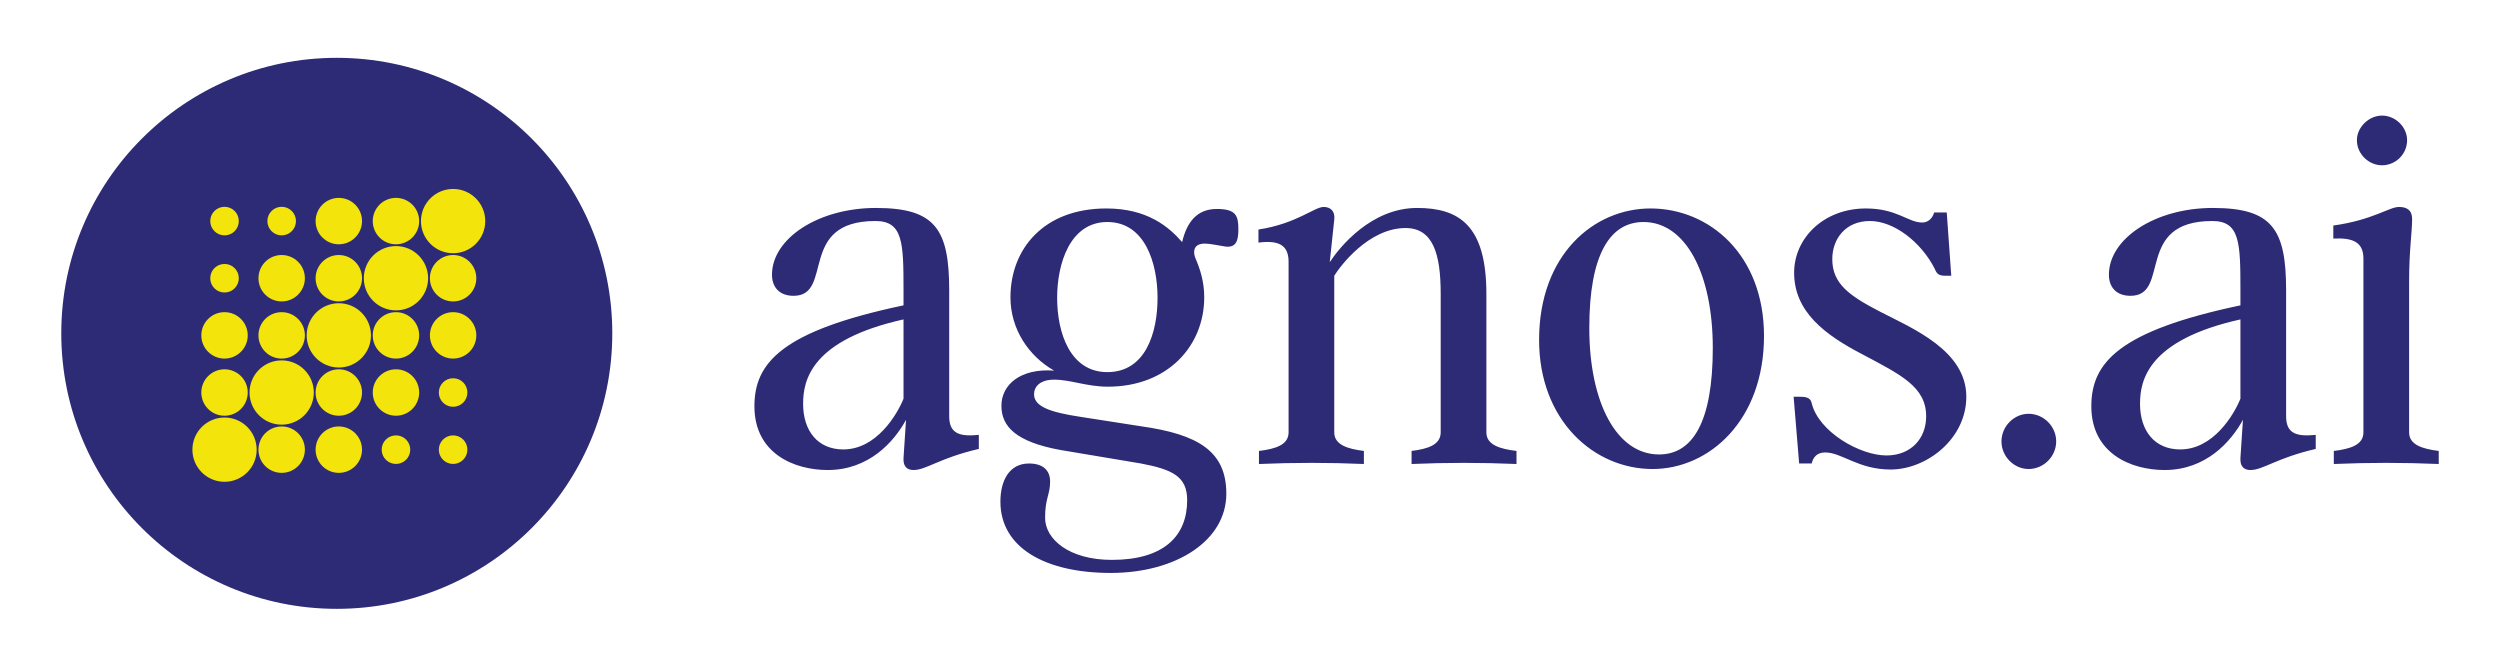
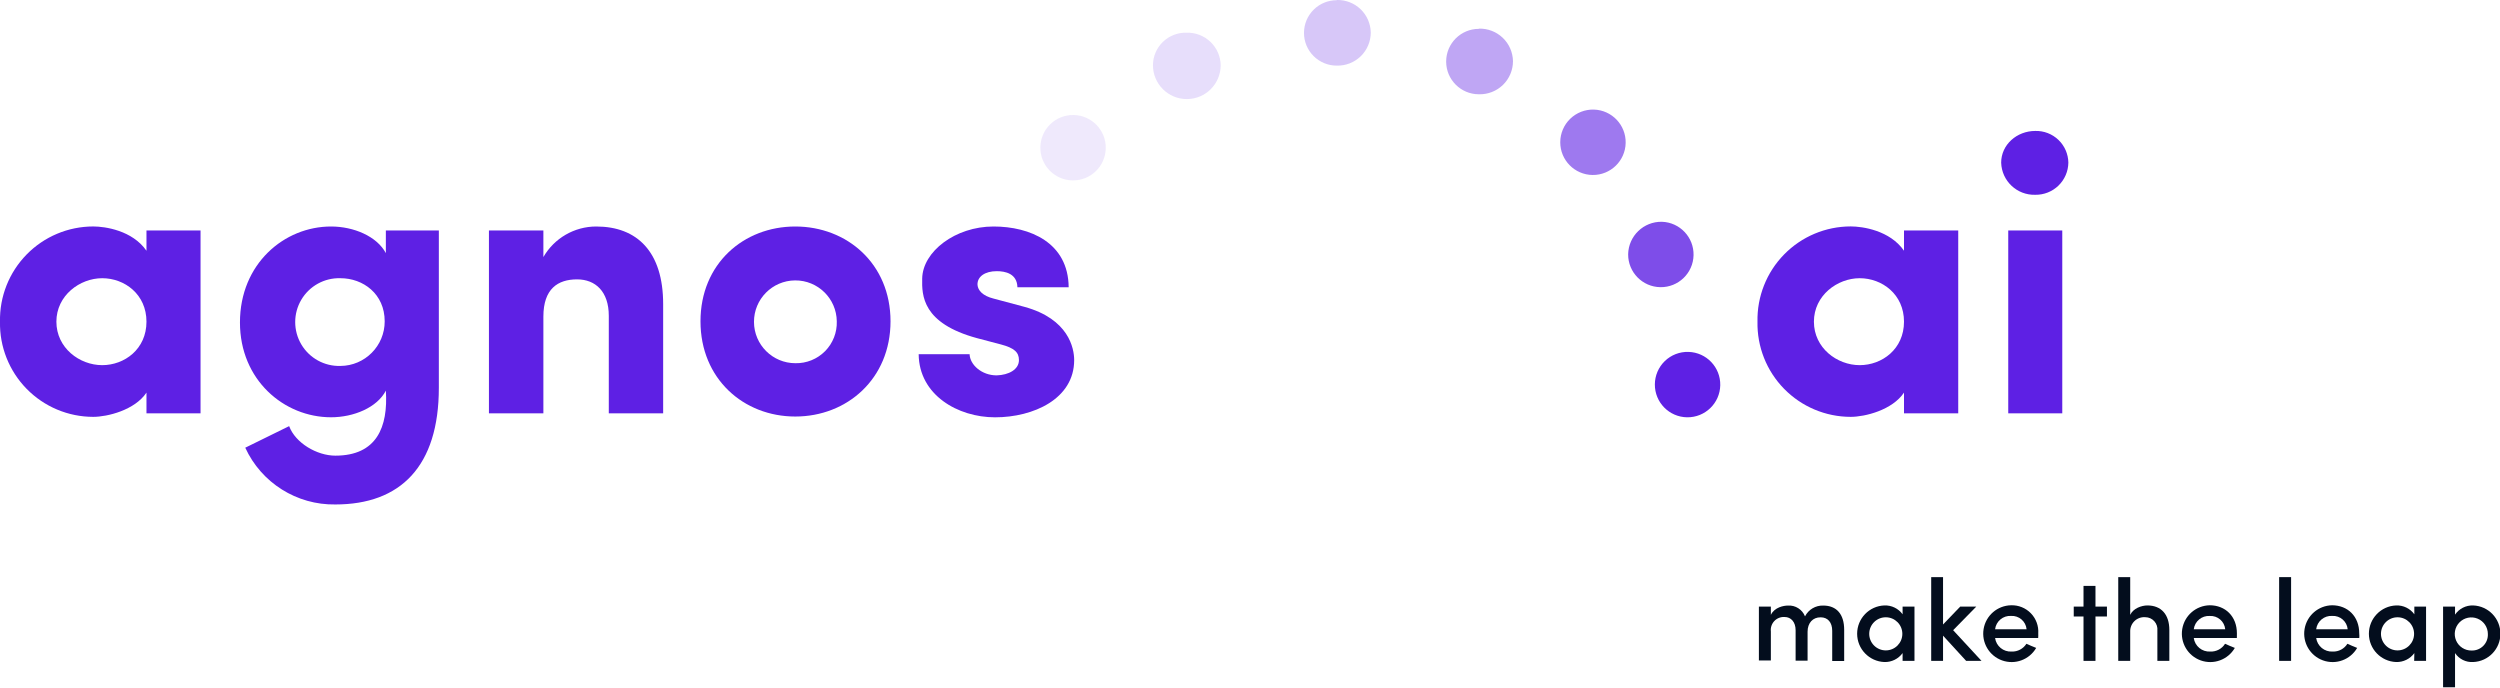
- <svg xmlns="http://www.w3.org/2000/svg" width="100%" height="100%" viewBox="0 0 7500 2000" version="1.1" xml:space="preserve" style="fill-rule:evenodd;clip-rule:evenodd;stroke-linecap:round;stroke-linejoin:round;stroke-miterlimit:10;">
-   <g transform="matrix(12.2449,0,0,12.2449,3705.95,175.835)">
-     <g>
-       <g>
-         <g transform="matrix(1,0,0,1,-330.641,-20.1932)">
-           <g id="SvgjsG1234" transform="matrix(2.7,0,0,2.7,43,20)">
-             <circle cx="25" cy="25" r="25" style="fill:rgb(45,43,117);" />
-           </g>
-           <g transform="matrix(0.875,0,0,0.875,67.25,44.25)">
-             <circle cx="17.998" cy="18" r="3" style="fill:rgb(243,228,11);stroke:rgb(243,228,11);stroke-width:2px;" />
-           </g>
-           <g transform="matrix(0.875,0,0,0.875,67.25,44.25)">
-             <circle cx="33.998" cy="18" r="3" style="fill:rgb(243,228,11);stroke:rgb(243,228,11);stroke-width:2px;" />
-           </g>
-           <g transform="matrix(0.875,0,0,0.875,67.25,44.25)">
-             <circle cx="49.997" cy="18.001" r="5.499" style="fill:rgb(243,228,11);stroke:rgb(243,228,11);stroke-width:2px;" />
-           </g>
-           <g transform="matrix(0.875,0,0,0.875,67.25,44.25)">
-             <circle cx="65.999" cy="18" r="5.5" style="fill:rgb(243,228,11);stroke:rgb(243,228,11);stroke-width:2px;" />
-           </g>
-           <g transform="matrix(0.875,0,0,0.875,67.25,44.25)">
-             <circle cx="81.999" cy="18.001" r="8.001" style="fill:rgb(243,228,11);stroke:rgb(243,228,11);stroke-width:2px;" />
-           </g>
-           <g transform="matrix(0.875,0,0,0.875,67.25,44.25)">
-             <circle cx="17.998" cy="34" r="3" style="fill:rgb(243,228,11);stroke:rgb(243,228,11);stroke-width:2px;" />
-           </g>
-           <g transform="matrix(0.875,0,0,0.875,67.25,44.25)">
-             <path d="M39.497,34.001C39.497,37.036 37.037,39.499 33.999,39.499C30.959,39.499 28.497,37.036 28.497,34.001C28.497,30.961 30.96,28.499 33.999,28.499C37.037,28.5 39.497,30.961 39.497,34.001Z" style="fill:rgb(243,228,11);fill-rule:nonzero;stroke:rgb(243,228,11);stroke-width:2px;" />
-           </g>
-           <g transform="matrix(0.875,0,0,0.875,67.25,44.25)">
-             <circle cx="49.997" cy="34" r="5.499" style="fill:rgb(243,228,11);stroke:rgb(243,228,11);stroke-width:2px;" />
-           </g>
-           <g transform="matrix(0.875,0,0,0.875,67.25,44.25)">
-             <path d="M73.997,34.001C73.997,38.418 70.417,41.999 66.001,41.999C61.581,41.999 57.998,38.418 57.998,34.001C57.998,29.581 61.581,25.998 66.001,25.998C70.417,25.999 73.997,29.582 73.997,34.001Z" style="fill:rgb(243,228,11);fill-rule:nonzero;stroke:rgb(243,228,11);stroke-width:2px;" />
-           </g>
-           <g transform="matrix(0.875,0,0,0.875,67.25,44.25)">
-             <circle cx="82" cy="34" r="5.5" style="fill:rgb(243,228,11);stroke:rgb(243,228,11);stroke-width:2px;" />
-           </g>
-           <g transform="matrix(0.875,0,0,0.875,67.25,44.25)">
-             <circle cx="17.997" cy="50" r="5.5" style="fill:rgb(243,228,11);stroke:rgb(243,228,11);stroke-width:2px;" />
-           </g>
-           <g transform="matrix(0.875,0,0,0.875,67.25,44.25)">
-             <circle cx="33.997" cy="50" r="5.5" style="fill:rgb(243,228,11);stroke:rgb(243,228,11);stroke-width:2px;" />
-           </g>
-           <g transform="matrix(0.875,0,0,0.875,67.25,44.25)">
-             <circle cx="49.998" cy="50" r="8" style="fill:rgb(243,228,11);stroke:rgb(243,228,11);stroke-width:2px;" />
-           </g>
-           <g transform="matrix(0.875,0,0,0.875,67.25,44.25)">
-             <circle cx="65.999" cy="50" r="5.5" style="fill:rgb(243,228,11);stroke:rgb(243,228,11);stroke-width:2px;" />
-           </g>
-           <g transform="matrix(0.875,0,0,0.875,67.25,44.25)">
-             <circle cx="82" cy="50" r="5.5" style="fill:rgb(243,228,11);stroke:rgb(243,228,11);stroke-width:2px;" />
-           </g>
-           <g transform="matrix(0.875,0,0,0.875,67.25,44.25)">
-             <circle cx="17.997" cy="66" r="5.5" style="fill:rgb(243,228,11);stroke:rgb(243,228,11);stroke-width:2px;" />
-           </g>
-           <g transform="matrix(0.875,0,0,0.875,67.25,44.25)">
-             <circle cx="33.998" cy="66" r="8" style="fill:rgb(243,228,11);stroke:rgb(243,228,11);stroke-width:2px;" />
-           </g>
-           <g transform="matrix(0.875,0,0,0.875,67.25,44.25)">
-             <circle cx="49.997" cy="66" r="5.499" style="fill:rgb(243,228,11);stroke:rgb(243,228,11);stroke-width:2px;" />
-           </g>
-           <g transform="matrix(0.875,0,0,0.875,67.25,44.25)">
-             <circle cx="65.999" cy="66" r="5.5" style="fill:rgb(243,228,11);stroke:rgb(243,228,11);stroke-width:2px;" />
-           </g>
-           <g transform="matrix(0.875,0,0,0.875,67.25,44.25)">
-             <circle cx="81.999" cy="66" r="3" style="fill:rgb(243,228,11);stroke:rgb(243,228,11);stroke-width:2px;" />
-           </g>
-           <g transform="matrix(0.875,0,0,0.875,67.25,44.25)">
-             <circle cx="17.999" cy="82" r="7.999" style="fill:rgb(243,228,11);stroke:rgb(243,228,11);stroke-width:2px;" />
-           </g>
-           <g transform="matrix(0.875,0,0,0.875,67.25,44.25)">
-             <path d="M39.497,82C39.497,85.035 37.037,87.498 33.999,87.498C30.959,87.498 28.497,85.035 28.497,82C28.497,78.959 30.96,76.5 33.999,76.5C37.037,76.5 39.497,78.959 39.497,82Z" style="fill:rgb(243,228,11);fill-rule:nonzero;stroke:rgb(243,228,11);stroke-width:2px;" />
-           </g>
-           <g transform="matrix(0.875,0,0,0.875,67.25,44.25)">
-             <circle cx="49.997" cy="82" r="5.499" style="fill:rgb(243,228,11);stroke:rgb(243,228,11);stroke-width:2px;" />
-           </g>
-           <g transform="matrix(0.875,0,0,0.875,67.25,44.25)">
-             <circle cx="65.998" cy="82" r="3.001" style="fill:rgb(243,228,11);stroke:rgb(243,228,11);stroke-width:2px;" />
-           </g>
-           <g transform="matrix(0.875,0,0,0.875,67.25,44.25)">
-             <circle cx="81.999" cy="82" r="3" style="fill:rgb(243,228,11);stroke:rgb(243,228,11);stroke-width:2px;" />
-           </g>
-         </g>
-         <g id="SvgjsG1236" transform="matrix(6.1499,0,0,6.1499,-120.896,-48.2786)">
-           <path d="M8.26,22.1C8.26,22.78 8.66,22.92 9.44,22.84L9.44,23.4C7.88,23.76 7.34,24.24 6.84,24.24C6.58,24.24 6.42,24.1 6.44,23.76L6.54,22.24C6.06,23.12 5.06,24.24 3.42,24.24C2.08,24.24 0.5,23.58 0.5,21.7C0.5,19.96 1.6,18.7 6.44,17.68L6.44,17.08C6.44,15.18 6.42,14.32 5.32,14.32C2.2,14.32 3.68,17.3 2.06,17.3C1.48,17.3 1.2,16.94 1.2,16.46C1.2,15.02 3.04,13.8 5.34,13.8C7.7,13.8 8.26,14.64 8.26,17.08L8.26,22.1ZM4.04,23.42C5.36,23.42 6.18,22.04 6.44,21.4L6.44,18.24C2.76,19.06 2.44,20.66 2.44,21.6C2.44,22.7 3.04,23.42 4.04,23.42ZM18.92,13.84C19.7,13.84 19.78,14.12 19.78,14.66C19.78,15.12 19.68,15.38 19.28,15.34C18.88,15.28 18.66,15.22 18.44,15.22C18.02,15.22 17.96,15.5 18.06,15.78C18.26,16.24 18.42,16.74 18.42,17.36C18.42,19.3 16.96,20.92 14.58,20.92C13.74,20.92 13.1,20.64 12.44,20.64C11.88,20.64 11.64,20.92 11.64,21.22C11.64,21.72 12.3,21.94 13.48,22.12L15.92,22.5C18.16,22.82 19.3,23.48 19.3,25.18C19.3,27.08 17.26,28.34 14.7,28.34C12.06,28.34 10.3,27.32 10.3,25.5C10.3,24.68 10.64,23.98 11.44,23.98C11.98,23.98 12.28,24.24 12.28,24.7C12.28,25.22 12.08,25.36 12.08,26.14C12.08,27 13.04,27.82 14.74,27.82C16.8,27.82 17.74,26.88 17.74,25.44C17.74,24.5 17.16,24.22 15.9,23.98L12.68,23.44C10.94,23.12 10.34,22.52 10.34,21.68C10.34,20.84 11.1,20.18 12.44,20.28C11.42,19.7 10.7,18.62 10.7,17.36C10.7,15.44 12.02,13.82 14.52,13.82C16.14,13.82 17,14.54 17.54,15.16C17.72,14.38 18.12,13.84 18.92,13.84ZM14.56,20.34C16.08,20.34 16.56,18.78 16.56,17.38C16.56,16 16.06,14.36 14.56,14.36C13.08,14.36 12.56,16 12.56,17.38C12.56,18.78 13.08,20.34 14.56,20.34ZM29.66,22.74C29.66,23.24 30.2,23.4 30.86,23.48L30.86,24C29.46,23.94 28.06,23.94 26.68,24L26.68,23.48C27.32,23.4 27.84,23.24 27.84,22.74L27.84,17.22C27.84,15.64 27.54,14.6 26.44,14.6C24.96,14.6 23.82,16.14 23.6,16.5L23.6,22.74C23.6,23.24 24.14,23.4 24.78,23.48L24.78,24C23.4,23.94 22,23.94 20.6,24L20.6,23.48C21.26,23.4 21.78,23.24 21.78,22.74L21.78,15.94C21.78,15.26 21.36,15.08 20.58,15.18L20.58,14.66C22.12,14.42 22.8,13.76 23.18,13.76C23.46,13.76 23.64,13.94 23.6,14.26L23.42,15.96C23.8,15.38 25.06,13.8 26.9,13.8C28.56,13.8 29.66,14.48 29.66,17.22L29.66,22.74ZM36.2,13.82C38.54,13.82 40.72,15.66 40.72,18.9C40.72,22.26 38.54,24.2 36.28,24.2C33.94,24.2 31.76,22.26 31.76,19.06C31.76,15.66 33.94,13.82 36.2,13.82ZM38.68,19.38C38.68,16.42 37.6,14.36 35.92,14.36C34.58,14.36 33.76,15.66 33.76,18.58C33.76,21.54 34.84,23.62 36.54,23.62C37.88,23.62 38.68,22.32 38.68,19.38ZM48.78,21.32C48.78,23 47.2,24.22 45.76,24.22C44.48,24.22 43.82,23.54 43.16,23.54C42.84,23.54 42.68,23.72 42.62,23.98L42.12,23.98L41.9,21.32L42.12,21.32C42.36,21.32 42.58,21.34 42.62,21.58C42.9,22.72 44.54,23.66 45.6,23.66C46.56,23.66 47.18,23 47.18,22.1C47.18,20.92 46.16,20.44 44.62,19.62C43.16,18.86 41.92,17.94 41.92,16.38C41.92,15 43.1,13.82 44.78,13.82C46.02,13.82 46.46,14.38 47.02,14.38C47.24,14.38 47.42,14.24 47.5,13.98L48,13.98L48.18,16.5L47.94,16.5C47.68,16.5 47.6,16.42 47.52,16.22C46.98,15.16 45.9,14.32 44.94,14.32C43.96,14.32 43.44,15.04 43.44,15.84C43.44,16.82 44.12,17.3 45.36,17.94C46.64,18.6 48.78,19.48 48.78,21.32ZM51.26,24.2C50.68,24.2 50.18,23.7 50.18,23.1C50.18,22.5 50.68,22 51.26,22C51.86,22 52.36,22.5 52.36,23.1C52.36,23.7 51.86,24.2 51.26,24.2ZM61.52,22.1C61.52,22.78 61.92,22.92 62.7,22.84L62.7,23.4C61.14,23.76 60.6,24.24 60.1,24.24C59.84,24.24 59.68,24.1 59.7,23.76L59.8,22.24C59.32,23.12 58.32,24.24 56.68,24.24C55.34,24.24 53.76,23.58 53.76,21.7C53.76,19.96 54.86,18.7 59.7,17.68L59.7,17.08C59.7,15.18 59.68,14.32 58.58,14.32C55.46,14.32 56.94,17.3 55.32,17.3C54.74,17.3 54.46,16.94 54.46,16.46C54.46,15.02 56.3,13.8 58.6,13.8C60.96,13.8 61.52,14.64 61.52,17.08L61.52,22.1ZM57.3,23.42C58.62,23.42 59.44,22.04 59.7,21.4L59.7,18.24C56.02,19.06 55.7,20.66 55.7,21.6C55.7,22.7 56.3,23.42 57.3,23.42ZM65.34,12.1C64.82,12.1 64.34,11.66 64.34,11.1C64.34,10.58 64.82,10.12 65.34,10.12C65.88,10.12 66.34,10.58 66.34,11.1C66.34,11.66 65.88,12.1 65.34,12.1ZM66.42,22.74C66.42,23.24 66.96,23.4 67.6,23.48L67.6,24C66.2,23.94 64.82,23.94 63.42,24L63.42,23.48C64.08,23.4 64.6,23.24 64.6,22.74L64.6,15.82C64.6,15.16 64.18,14.98 63.4,15.02L63.4,14.5C64.98,14.28 65.62,13.76 66.02,13.76C66.32,13.76 66.54,13.88 66.54,14.24C66.54,14.76 66.42,15.48 66.42,16.72L66.42,22.74Z" style="fill:rgb(45,43,117);fill-rule:nonzero;" />
-         </g>
-       </g>
-     </g>
-   </g>
+ <svg xmlns="http://www.w3.org/2000/svg" id="Layer_1" data-name="Layer 1" viewBox="0 0 603.86 166">
+   <defs>
+     <style>.cls-1{fill:#030d1d;}.cls-2,.cls-3,.cls-4,.cls-5,.cls-6,.cls-7,.cls-8{fill:#5e20e4;}.cls-3{opacity:0.25;}.cls-4{opacity:0.15;}.cls-5{opacity:0.4;}.cls-6{opacity:0.1;}.cls-7{opacity:0.6;}.cls-8{opacity:0.8;}</style>
+   </defs>
+   <path class="cls-1" d="M436.61,152.58v7h-2.89v-7.35c0-2-1.12-3.2-2.67-3.2a3.14,3.14,0,0,0-3.31,3.5v7h-2.89V146.52h2.89v2c.87-1.83,3.09-2.25,4.13-2.25a4.15,4.15,0,0,1,4.12,2.61,4.77,4.77,0,0,1,4.41-2.61c3.23,0,5.05,2.11,5.05,5.84v7.55h-2.89v-7.3c0-2.05-1.09-3.25-2.78-3.25C437.87,149.08,436.61,150.48,436.61,152.58Z" />
+   <path class="cls-1" d="M459.56,157.75a5.25,5.25,0,0,1-4.4,2.16,6.84,6.84,0,0,1,0-13.67,5.18,5.18,0,0,1,4.4,2.14v-1.86h2.87v13.11h-2.87Zm-4.06-.65a4,4,0,1,0-4-4.07A4,4,0,0,0,455.5,157.1Z" />
+   <path class="cls-1" d="M469.33,153.54v6.09h-2.86V139.4h2.86v11.44l4.15-4.32h3.88l-5.59,5.7,6.85,7.41h-3.71Z" />
+   <path class="cls-1" d="M492.31,154.1H481.9a3.8,3.8,0,0,0,4,3.28,4.05,4.05,0,0,0,3.57-1.88c.73.34,1.6.7,2.36,1a6.86,6.86,0,1,1-6.07-10.3,6.38,6.38,0,0,1,6.57,6.79C492.34,153.34,492.34,153.82,492.31,154.1Zm-2.8-2.11a3.56,3.56,0,0,0-3.74-3.22A3.67,3.67,0,0,0,481.9,152Z" />
+   <path class="cls-1" d="M506.15,146.52h2.77v2.39h-2.77v10.72h-2.89V148.91H500.9v-2.39h2.36v-5h2.89Z" />
+   <path class="cls-1" d="M514.54,159.63h-2.89V139.4h2.89v9.12c.73-1.6,2.78-2.28,4.15-2.28,3.34,0,5.3,2.19,5.3,5.92v7.47H521.1v-7.3a2.94,2.94,0,0,0-2.91-3.25,3.38,3.38,0,0,0-3.65,3.5Z" />
+   <path class="cls-1" d="M540.3,154.1H529.89a3.8,3.8,0,0,0,4,3.28,4,4,0,0,0,3.56-1.88c.73.34,1.6.7,2.36,1a6.86,6.86,0,1,1-6.06-10.3c3.73,0,6.56,2.64,6.56,6.79C540.32,153.34,540.32,153.82,540.3,154.1ZM537.49,152a3.56,3.56,0,0,0-3.73-3.22,3.67,3.67,0,0,0-3.87,3.22Z" />
+   <path class="cls-1" d="M550.51,139.4h2.89v20.23h-2.89Z" />
+   <path class="cls-1" d="M569.87,154.1H559.46a3.81,3.81,0,0,0,4,3.28A4,4,0,0,0,567,155.5c.73.34,1.6.7,2.36,1a6.86,6.86,0,1,1-6.06-10.3c3.73,0,6.56,2.64,6.56,6.79C569.9,153.34,569.9,153.82,569.87,154.1Zm-2.8-2.11a3.56,3.56,0,0,0-3.73-3.22,3.68,3.68,0,0,0-3.88,3.22Z" />
+   <path class="cls-1" d="M583.17,157.75a5.25,5.25,0,0,1-4.4,2.16,6.84,6.84,0,0,1,0-13.67,5.18,5.18,0,0,1,4.4,2.14v-1.86H586v13.11h-2.87Zm-4.06-.65a4,4,0,1,0-4-4.07A4,4,0,0,0,579.11,157.1Z" />
+   <path class="cls-1" d="M593,148.46a5.09,5.09,0,0,1,4.38-2.22,6.84,6.84,0,0,1,0,13.67,4.91,4.91,0,0,1-4.38-2.16V166h-2.89V146.52H593Zm4,8.67a3.82,3.82,0,0,0,3.93-4,4,4,0,1,0-3.93,4Z" />
+   <path class="cls-2" d="M35.38,94.83c-2.83,4.25-9.46,5.86-12.86,5.86A22.54,22.54,0,0,1,0,77.7a22.54,22.54,0,0,1,22.52-23c2.84,0,9.46.95,12.86,5.87V55.66H48.44V99.84H35.38ZM24.69,88.2c5.4,0,10.69-3.88,10.69-10.5S30.09,67.2,24.69,67.2,13.62,71.36,13.62,77.7,19.21,88.2,24.69,88.2Z" />
+   <path class="cls-2" d="M81,110.06c10,0,12.77-6.91,12.2-15.71-2.08,4.07-7.75,6.44-13.24,6.44-11.35,0-22-9-22-22.9,0-14.19,10.7-23.18,22-23.18,5.49,0,11.07,2.37,13.24,6.43V55.66H106v38c0,19-9.28,28.19-25,28.19a23.53,23.53,0,0,1-21.76-13.71c3.31-1.61,7.28-3.6,10.6-5.21C71.35,107,76.55,110.06,81,110.06ZM82.23,67.2a10.6,10.6,0,1,0,0,21.19A10.75,10.75,0,0,0,92.92,77.61C92.92,71,87.72,67.2,82.23,67.2Z" />
+   <path class="cls-2" d="M131.25,99.84H118.1V55.66h13.15v6.43A14.74,14.74,0,0,1,144,54.71c9.94,0,16.18,6.15,16.18,18.73v26.4H147.05V76.28c0-5.86-3.22-8.8-7.66-8.8-4.64,0-8.14,2.27-8.14,9Z" />
+   <path class="cls-2" d="M169.2,77.61c0-13.91,10.41-22.9,22.9-22.9s23,9,23,22.9-10.51,23-23,23S169.2,91.51,169.2,77.61Zm32.92,0a10,10,0,1,0-10,10.12A9.8,9.8,0,0,0,202.12,77.61Z" />
+   <path class="cls-2" d="M236,81.68c-13.25-3.6-13.34-10.32-13.25-14.39.1-6.52,8-12.58,17.22-12.58,8.8,0,18.07,3.88,18.16,14.67H245.75c-.09-3.31-2.93-3.88-5-3.88-2.84,0-4.73,1.32-4.64,3.31.1,1.32,1.23,2.65,3.88,3.31l7.47,2c10.69,2.93,12,10,12,12.86,0,9.37-9.84,13.82-19.11,13.82-9,0-18.36-5.4-18.45-15.24h12.3c.09,2.56,2.93,5.11,6.53,5.11,2.93-.09,5.39-1.42,5.39-3.69,0-1.89-1.14-2.93-4.35-3.78Z" />
+   <path class="cls-2" d="M407.85,85a7.9,7.9,0,1,1-8.13,7.85A7.89,7.89,0,0,1,407.85,85Z" />
+   <path class="cls-2" d="M459.9,94.83c-2.84,4.25-9.47,5.86-12.87,5.86a22.54,22.54,0,0,1-22.52-23,22.54,22.54,0,0,1,22.52-23c2.84,0,9.46.95,12.87,5.87V55.66H473V99.84H459.9ZM449.2,88.2c5.4,0,10.7-3.88,10.7-10.5s-5.3-10.5-10.7-10.5-11.06,4.16-11.06,10.5S443.72,88.2,449.2,88.2Z" />
+   <path class="cls-2" d="M491.6,31.63a7.78,7.78,0,0,1,8,7.66,7.87,7.87,0,0,1-8,7.76,8,8,0,0,1-8.23-7.76C483.37,34.94,487.16,31.63,491.6,31.63Zm6.53,68.21H485.08V55.66h13.05Z" />
+   <path class="cls-3" d="M322.87,0a8,8,0,0,1,8.23,7.85,8,8,0,0,1-8.23,8,7.9,7.9,0,1,1,0-15.8Z" />
+   <path class="cls-4" d="M286.62,7.9a8,8,0,0,1,8.23,7.85,8.18,8.18,0,0,1-16.36,0A7.89,7.89,0,0,1,286.62,7.9Z" />
+   <path class="cls-5" d="M357.21,6.92a8,8,0,0,1,8.24,7.85,8,8,0,0,1-8.24,8,7.9,7.9,0,1,1,0-15.8Z" />
+   <path class="cls-6" d="M259.42,27.78a7.9,7.9,0,1,1-8.13,7.85A7.89,7.89,0,0,1,259.42,27.78Z" />
+   <path class="cls-7" d="M385,26.47a7.9,7.9,0,1,1-8.13,7.86A7.9,7.9,0,0,1,385,26.47Z" />
+   <path class="cls-8" d="M401.41,53.57a7.9,7.9,0,1,1-8.14,7.85A8,8,0,0,1,401.41,53.57Z" />
</svg>
